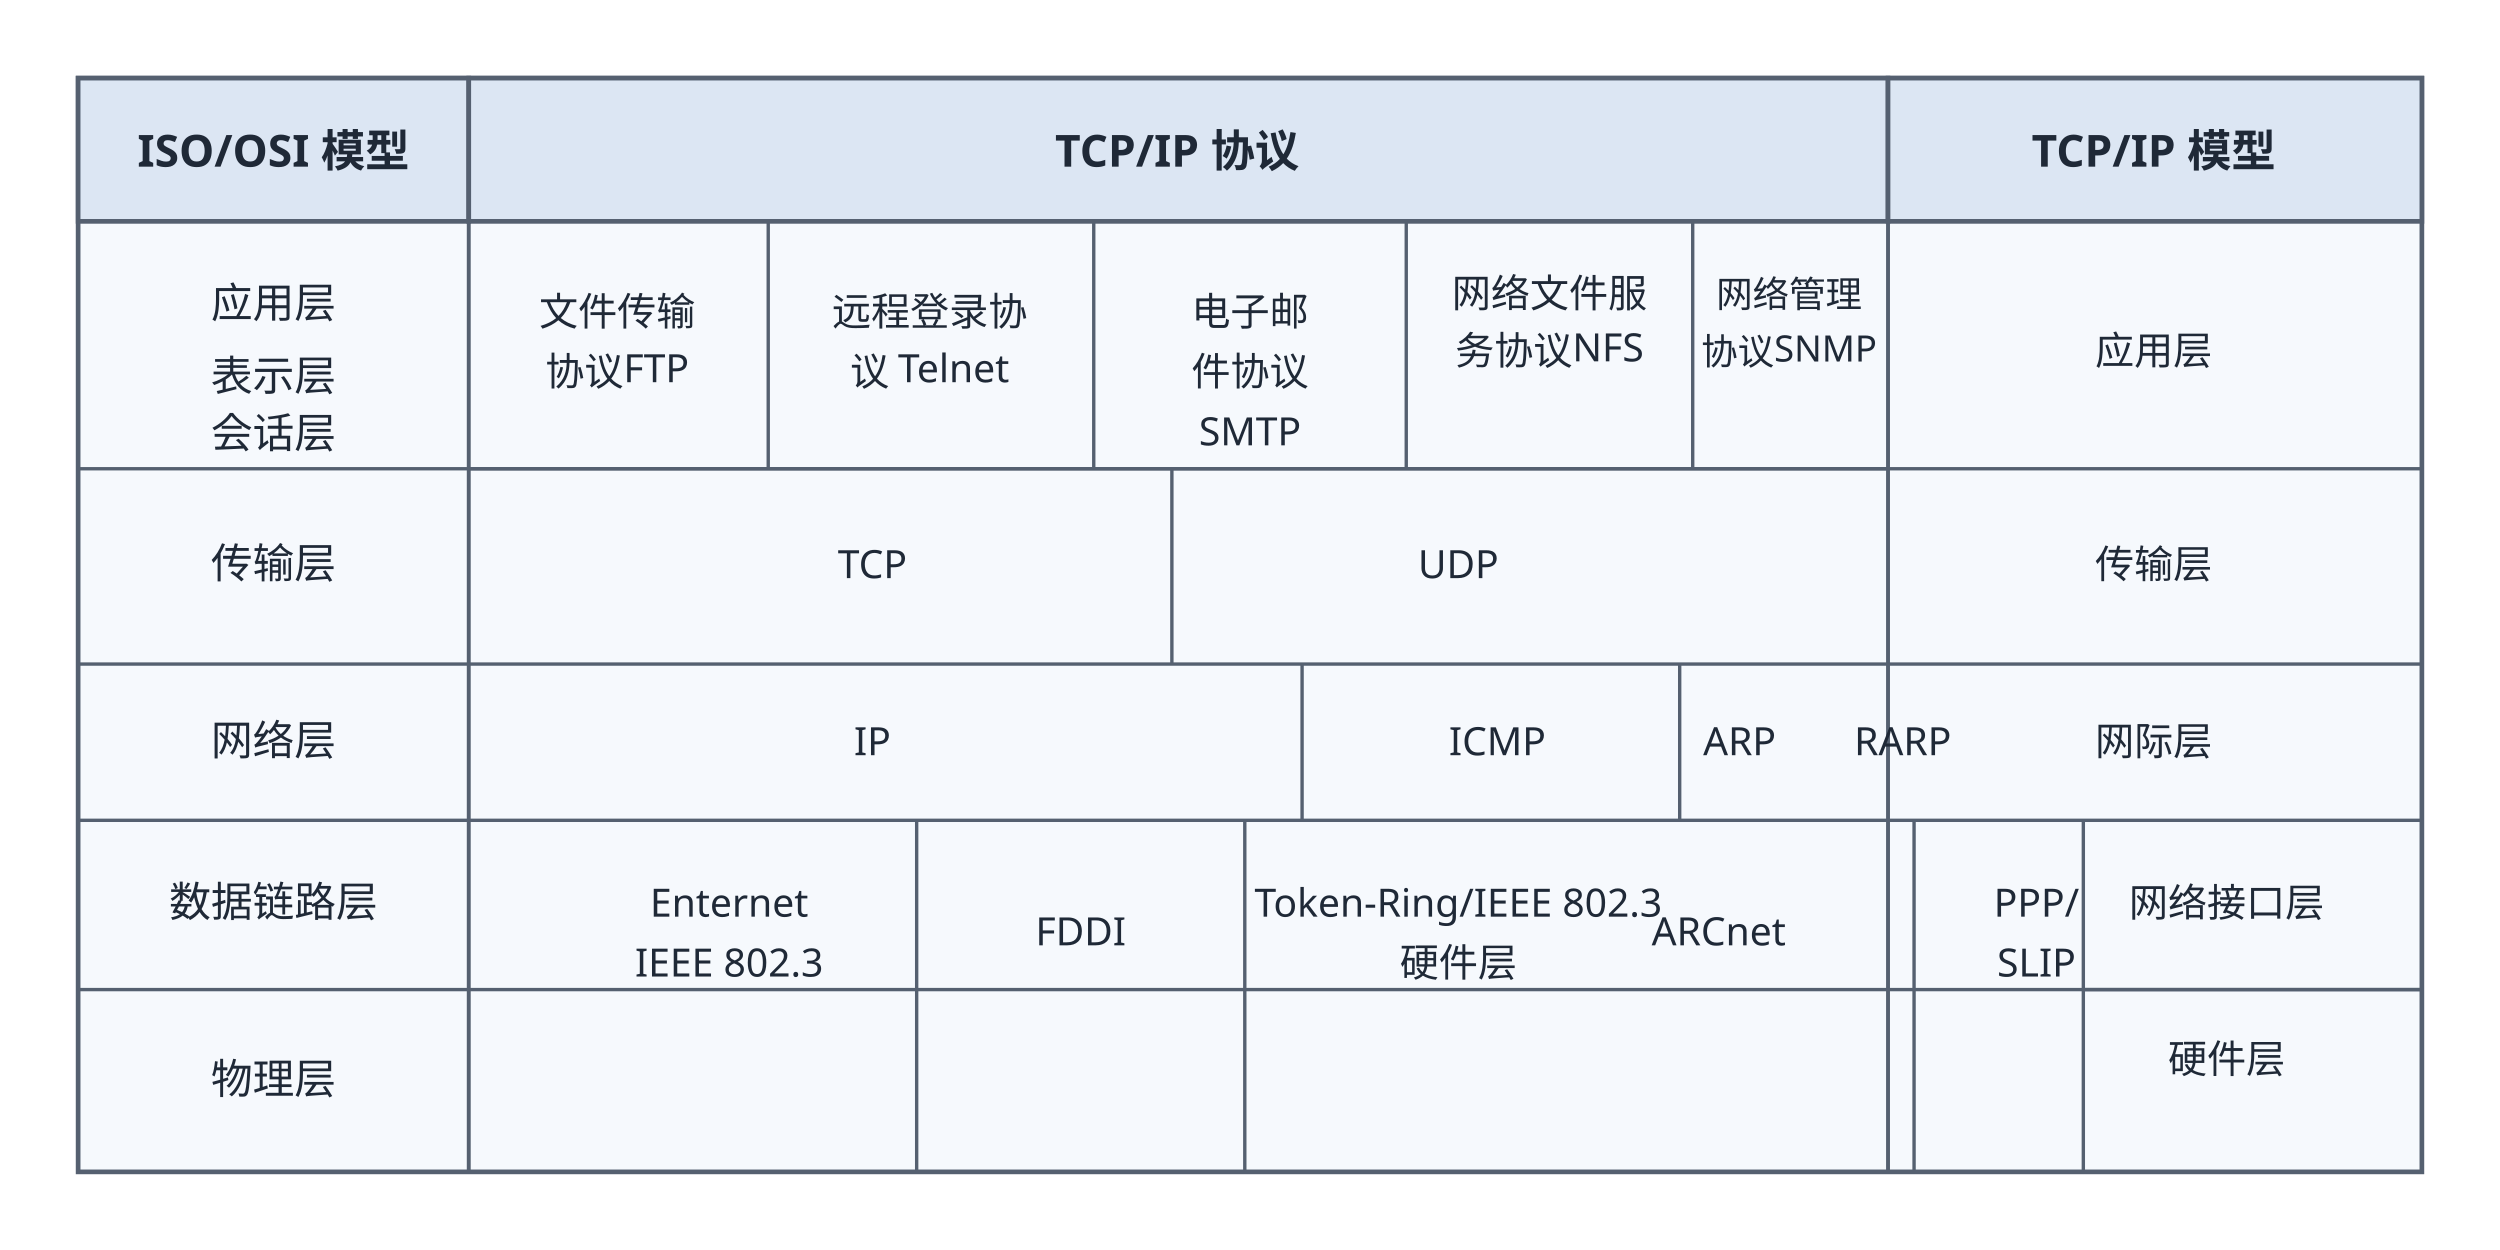
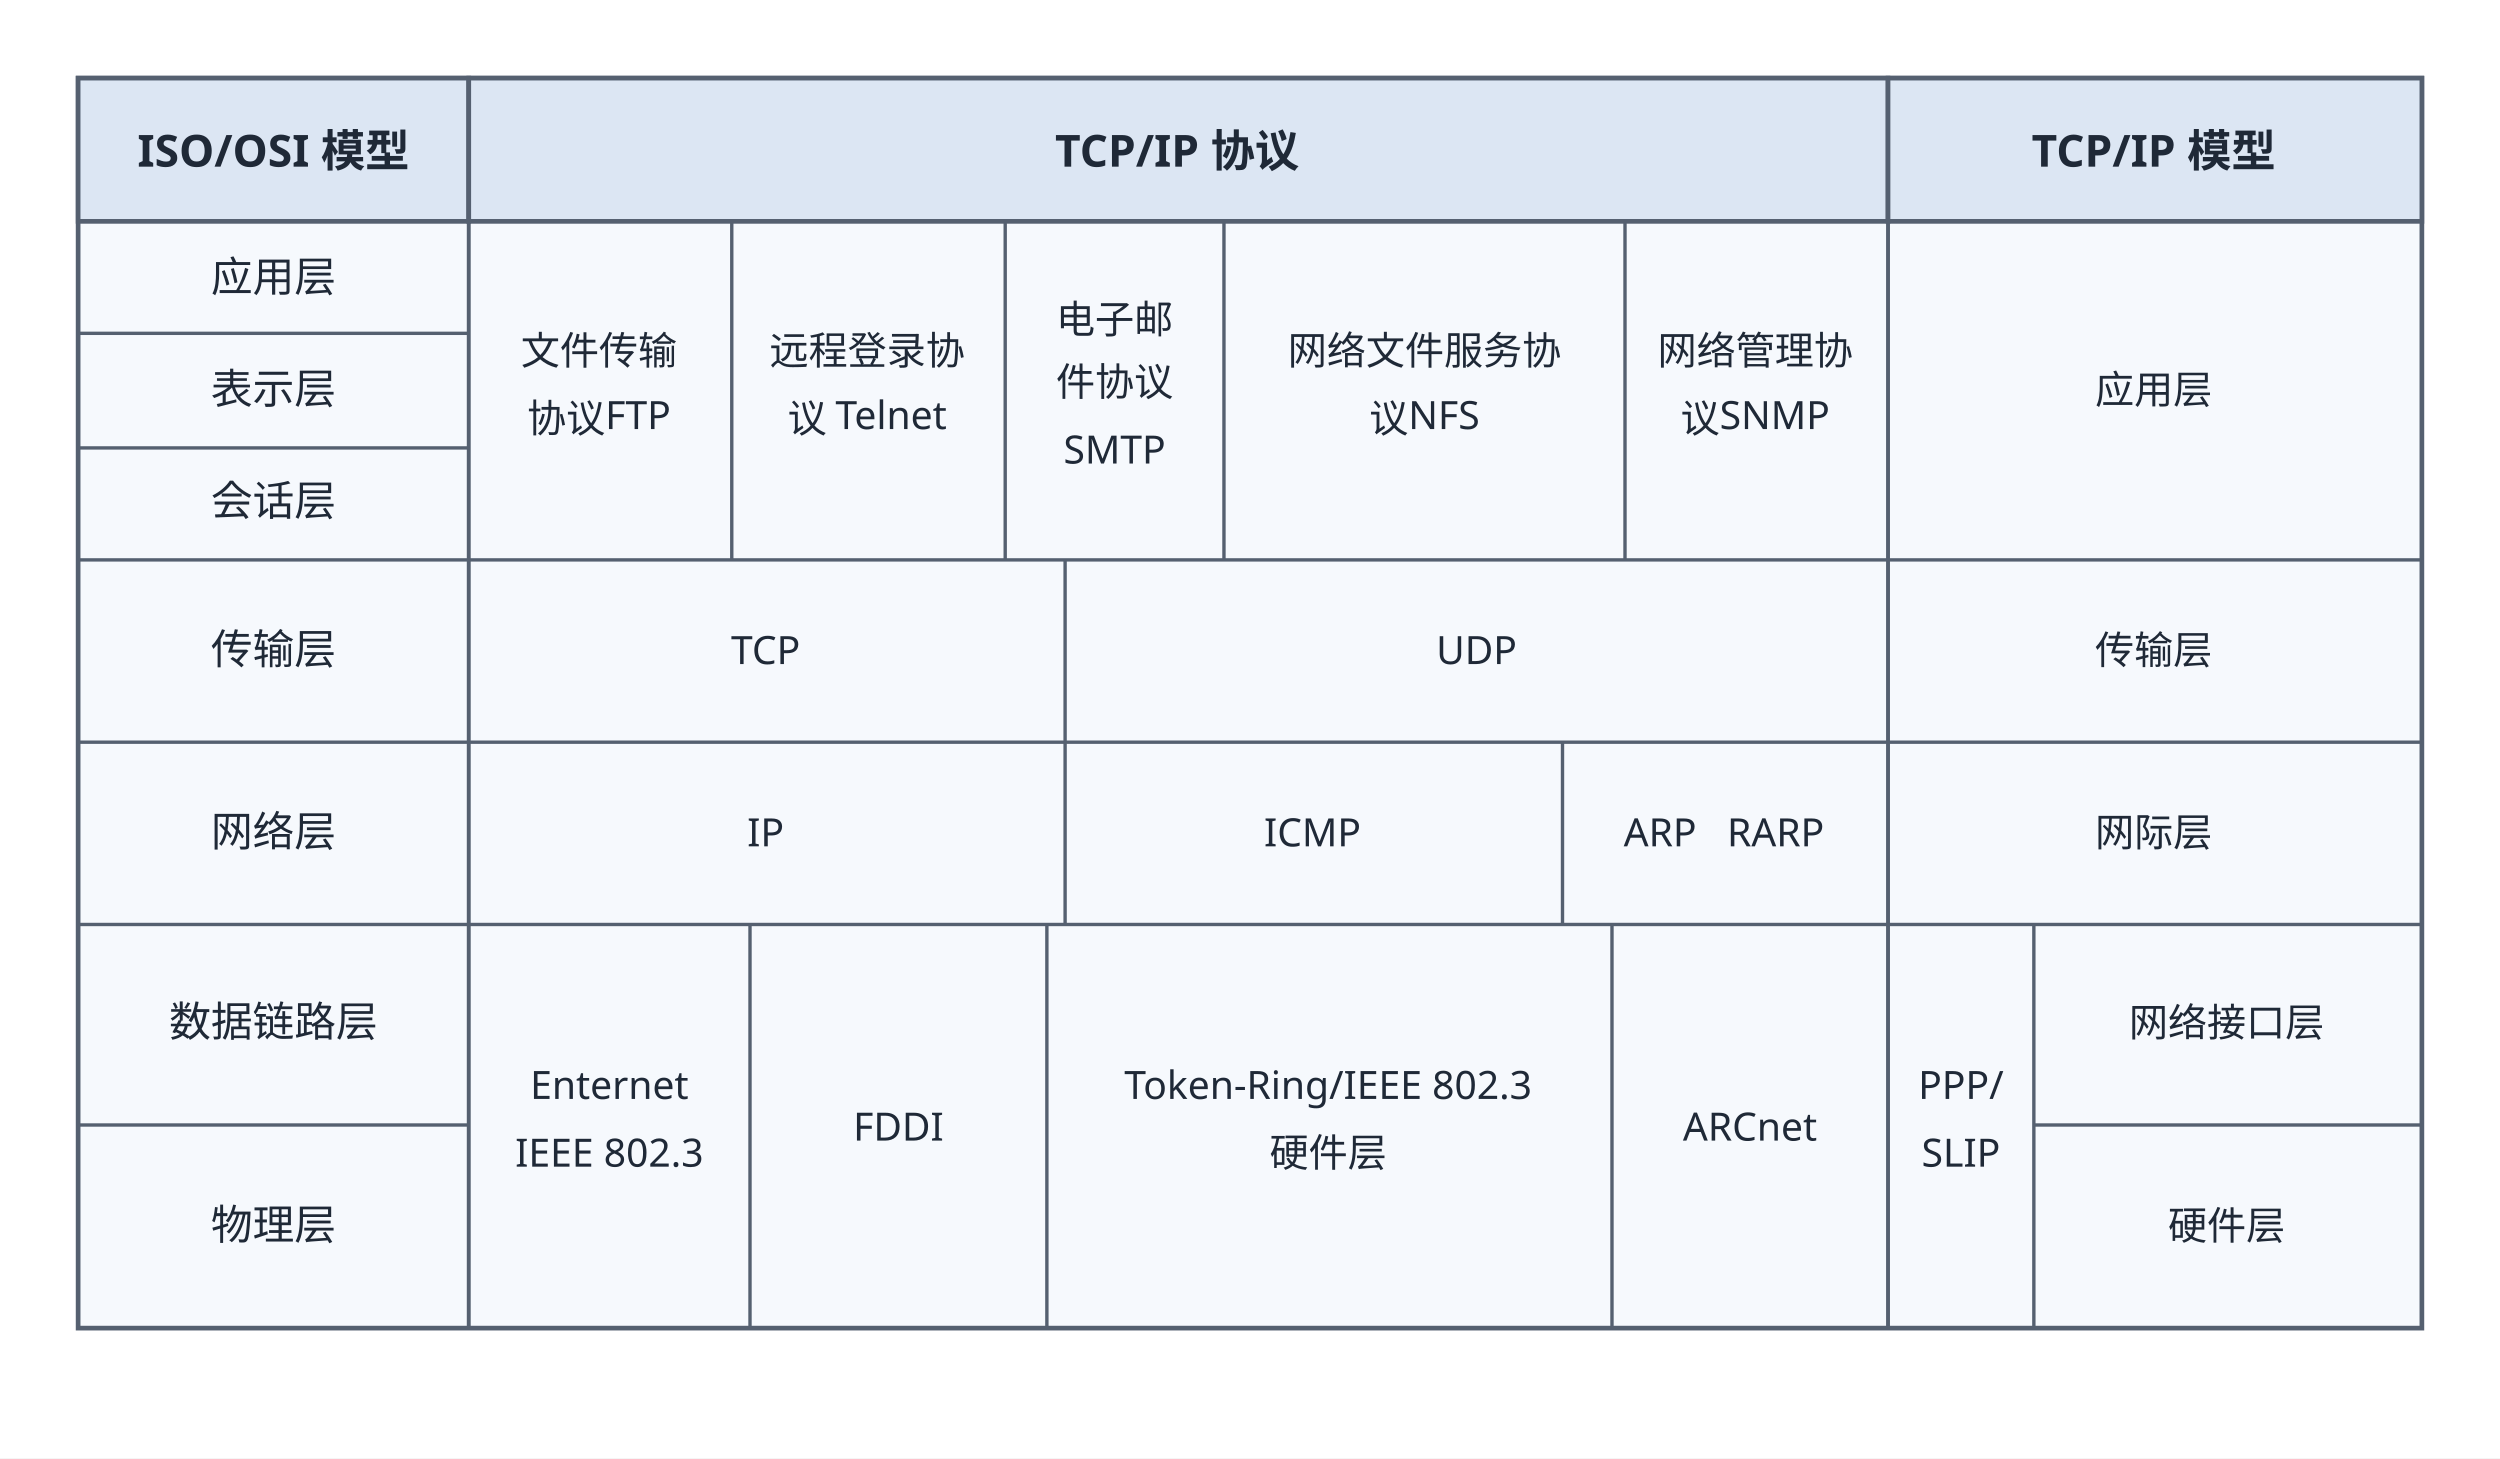
- <svg xmlns="http://www.w3.org/2000/svg" width="960" height="480" viewBox="0 0 960 480" font-family="sans-serif">
-   <rect width="960" height="480" fill="#ffffff" />
-   <rect x="30" y="30" width="900" height="420" fill="#f6f9fd" stroke="#556070" stroke-width="1.8" />
+ <svg xmlns="http://www.w3.org/2000/svg" width="960" height="560" viewBox="0 0 960 560" font-family="sans-serif">
+   <rect width="960" height="560" fill="#ffffff" />
+   <rect x="30" y="30" width="900" height="480" fill="#f6f9fd" stroke="#556070" stroke-width="1.8" />
  <g fill="#dce6f3" stroke="#556070" stroke-width="1.8">
    <rect x="30" y="30" width="150" height="55" />
    <rect x="180" y="30" width="545" height="55" />
    <rect x="725" y="30" width="205" height="55" />
  </g>
  <g font-size="17" fill="#1f2937" text-anchor="middle">
    <text x="105" y="64" font-weight="bold">ISO/OSI 模型</text>
    <text x="452" y="64" font-weight="bold">TCP/IP 协议</text>
    <text x="827" y="64" font-weight="bold">TCP/IP 模型</text>
  </g>
  <g stroke="#556070" stroke-width="1.3">
-     <line x1="30" y1="180" x2="930" y2="180" />
-     <line x1="30" y1="255" x2="930" y2="255" />
-     <line x1="30" y1="315" x2="930" y2="315" />
-     <line x1="30" y1="380" x2="930" y2="380" />
+     <line x1="30" y1="128" x2="180" y2="128" />
+     <line x1="30" y1="172" x2="180" y2="172" />
+     <line x1="30" y1="215" x2="930" y2="215" />
+     <line x1="30" y1="285" x2="930" y2="285" />
+     <line x1="30" y1="355" x2="930" y2="355" />
+     <line x1="30" y1="432" x2="180" y2="432" />
+     <line x1="781" y1="432" x2="930" y2="432" />
  </g>
  <g stroke="#556070" stroke-width="1.5">
-     <line x1="180" y1="85" x2="180" y2="450" />
-     <line x1="725" y1="85" x2="725" y2="450" />
-   </g>
-   <g font-size="16" fill="#1f2937">
-     <text x="105" y="122" text-anchor="middle">应用层</text>
-     <text x="105" y="150" text-anchor="middle">表示层</text>
-     <text x="105" y="172" text-anchor="middle">会话层</text>
-     <text x="105" y="222" text-anchor="middle">传输层</text>
-     <text x="105" y="290" text-anchor="middle">网络层</text>
-     <text x="105" y="352" text-anchor="middle">数据链路层</text>
-     <text x="105" y="420" text-anchor="middle">物理层</text>
+     <line x1="180" y1="30" x2="180" y2="510" />
+     <line x1="725" y1="30" x2="725" y2="355" />
+     <line x1="725" y1="355" x2="725" y2="510" />
  </g>
  <g stroke="#556070" stroke-width="1.3">
-     <line x1="180" y1="180" x2="725" y2="180" />
-     <line x1="295" y1="85" x2="295" y2="180" />
-     <line x1="420" y1="85" x2="420" y2="180" />
-     <line x1="540" y1="85" x2="540" y2="180" />
-     <line x1="650" y1="85" x2="650" y2="180" />
+     <line x1="281" y1="85" x2="281" y2="215" />
+     <line x1="386" y1="85" x2="386" y2="215" />
+     <line x1="470" y1="85" x2="470" y2="215" />
+     <line x1="624" y1="85" x2="624" y2="215" />
+     <line x1="409" y1="215" x2="409" y2="355" />
+     <line x1="600" y1="285" x2="600" y2="355" />
+     <line x1="288" y1="355" x2="288" y2="510" />
+     <line x1="402" y1="355" x2="402" y2="510" />
+     <line x1="619" y1="355" x2="619" y2="510" />
+     <line x1="781" y1="355" x2="781" y2="510" />
+   </g>
+   <g font-size="16" fill="#1f2937" text-anchor="middle">
+     <text x="105" y="112">应用层</text>
+     <text x="105" y="155">表示层</text>
+     <text x="105" y="198">会话层</text>
+     <text x="105" y="255">传输层</text>
+     <text x="105" y="325">网络层</text>
+     <text x="105" y="398">数据链路层</text>
+     <text x="105" y="476">物理层</text>
  </g>
  <g font-size="15" fill="#1f2937" text-anchor="middle">
-     <text x="237" y="125">文件传输</text>
-     <text x="237" y="148">协议FTP</text>
-     <text x="357" y="125">远程登录协</text>
-     <text x="357" y="148">议 Telnet</text>
-     <text x="480" y="125">电子邮</text>
-     <text x="480" y="148">件协议</text>
-     <text x="480" y="171">SMTP</text>
-     <text x="595" y="118">网络文件服</text>
-     <text x="595" y="140">务协议NFS</text>
-     <text x="687" y="118" font-size="14">网络管理</text>
-     <text x="687" y="140" font-size="14">协议SNMP</text>
-     <text x="827" y="140">应用层</text>
+     <text x="230" y="140">文件传输</text>
+     <text x="230" y="166">协议FTP</text>
+     <text x="333" y="140">远程登录协</text>
+     <text x="333" y="166">议 Telnet</text>
+     <text x="428" y="128">电子邮</text>
+     <text x="428" y="152">件协议</text>
+     <text x="428" y="178">SMTP</text>
+     <text x="547" y="140">网络文件服务协</text>
+     <text x="547" y="166">议NFS</text>
+     <text x="674" y="140">网络管理协</text>
+     <text x="674" y="166">议SNMP</text>
+     <text x="827" y="155">应用层</text>
  </g>
  <g font-size="15" fill="#1f2937" text-anchor="middle">
-     <text x="335" y="222">TCP</text>
-     <text x="560" y="222">UDP</text>
-     <text x="827" y="222">传输层</text>
+     <text x="294" y="255">TCP</text>
+     <text x="567" y="255">UDP</text>
+     <text x="827" y="255">传输层</text>
  </g>
-   <line x1="450" y1="180" x2="450" y2="255" stroke="#556070" stroke-width="1.3" />
  <g font-size="15" fill="#1f2937" text-anchor="middle">
-     <text x="335" y="290">IP</text>
-     <text x="575" y="290">ICMP</text>
-     <text x="668" y="290">ARP</text>
-     <text x="680" y="290"> </text>
-     <text x="827" y="290">网际层</text>
+     <text x="294" y="325">IP</text>
+     <text x="504" y="325">ICMP</text>
+     <text x="662" y="325">ARP   RARP</text>
+     <text x="827" y="325">网际层</text>
  </g>
-   <line x1="500" y1="255" x2="500" y2="315" stroke="#556070" stroke-width="1.3" />
-   <line x1="645" y1="255" x2="645" y2="315" stroke="#556070" stroke-width="1.3" />
-   <text x="712" y="290" font-size="15" fill="#1f2937">RARP</text>
  <g font-size="15" fill="#1f2937" text-anchor="middle">
-     <text x="280" y="352">Enternet</text>
-     <text x="280" y="375">IEEE 802.3</text>
-     <text x="415" y="363">FDDI</text>
-     <text x="560" y="352">Token-Ring/IEEE 802.3</text>
-     <text x="560" y="375">硬件层</text>
-     <text x="660" y="363">ARCnet</text>
-     <text x="782" y="352">PPP/</text>
-     <text x="782" y="375">SLIP</text>
-     <text x="855" y="352">网络接口层</text>
-     <text x="855" y="412">硬件层</text>
-   </g>
-   <g stroke="#556070" stroke-width="1.3">
-     <line x1="352" y1="315" x2="352" y2="450" />
-     <line x1="478" y1="315" x2="478" y2="450" />
-     <line x1="735" y1="315" x2="735" y2="450" />
-     <line x1="800" y1="380" x2="930" y2="380" />
-     <line x1="800" y1="315" x2="800" y2="450" />
+     <text x="234" y="422">Enternet</text>
+     <text x="234" y="448">IEEE 802.3</text>
+     <text x="345" y="438">FDDI</text>
+     <text x="510" y="422">Token-Ring/IEEE 802.3</text>
+     <text x="510" y="448">硬件层</text>
+     <text x="672" y="438">ARCnet</text>
+     <text x="753" y="422">PPP/</text>
+     <text x="753" y="448">SLIP</text>
+     <text x="855" y="398">网络接口层</text>
+     <text x="855" y="476">硬件层</text>
  </g>
</svg>
